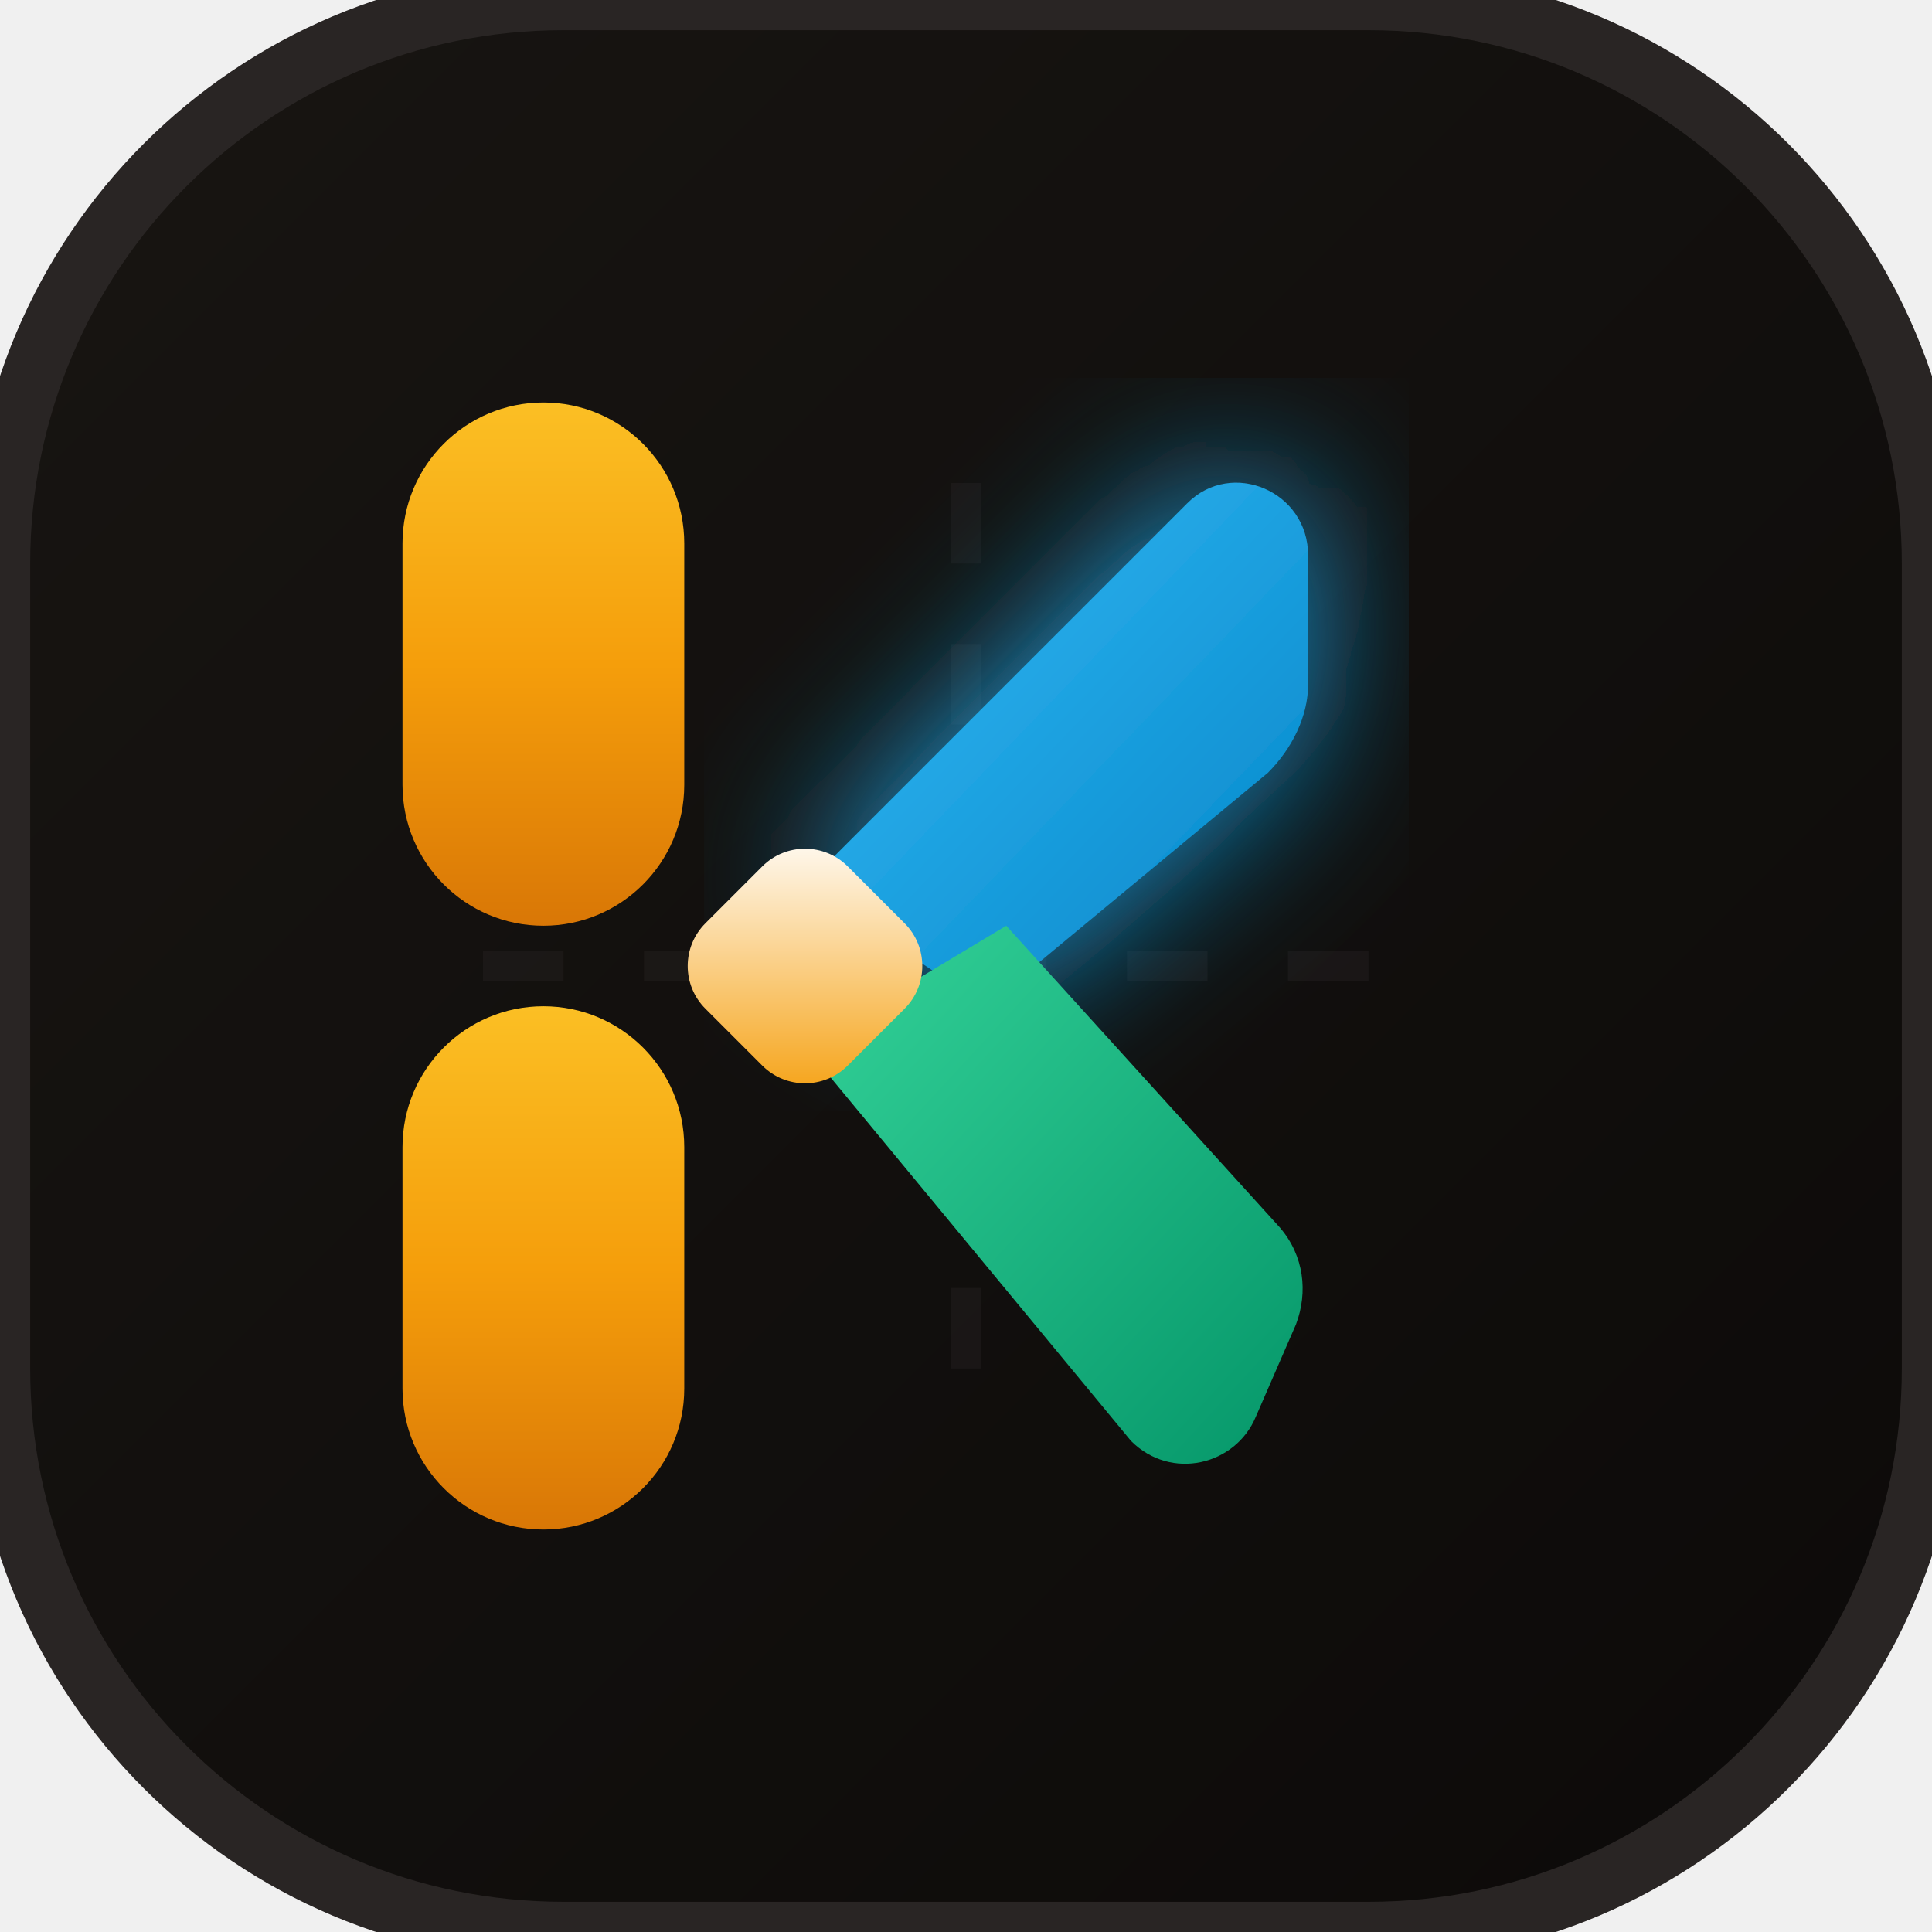
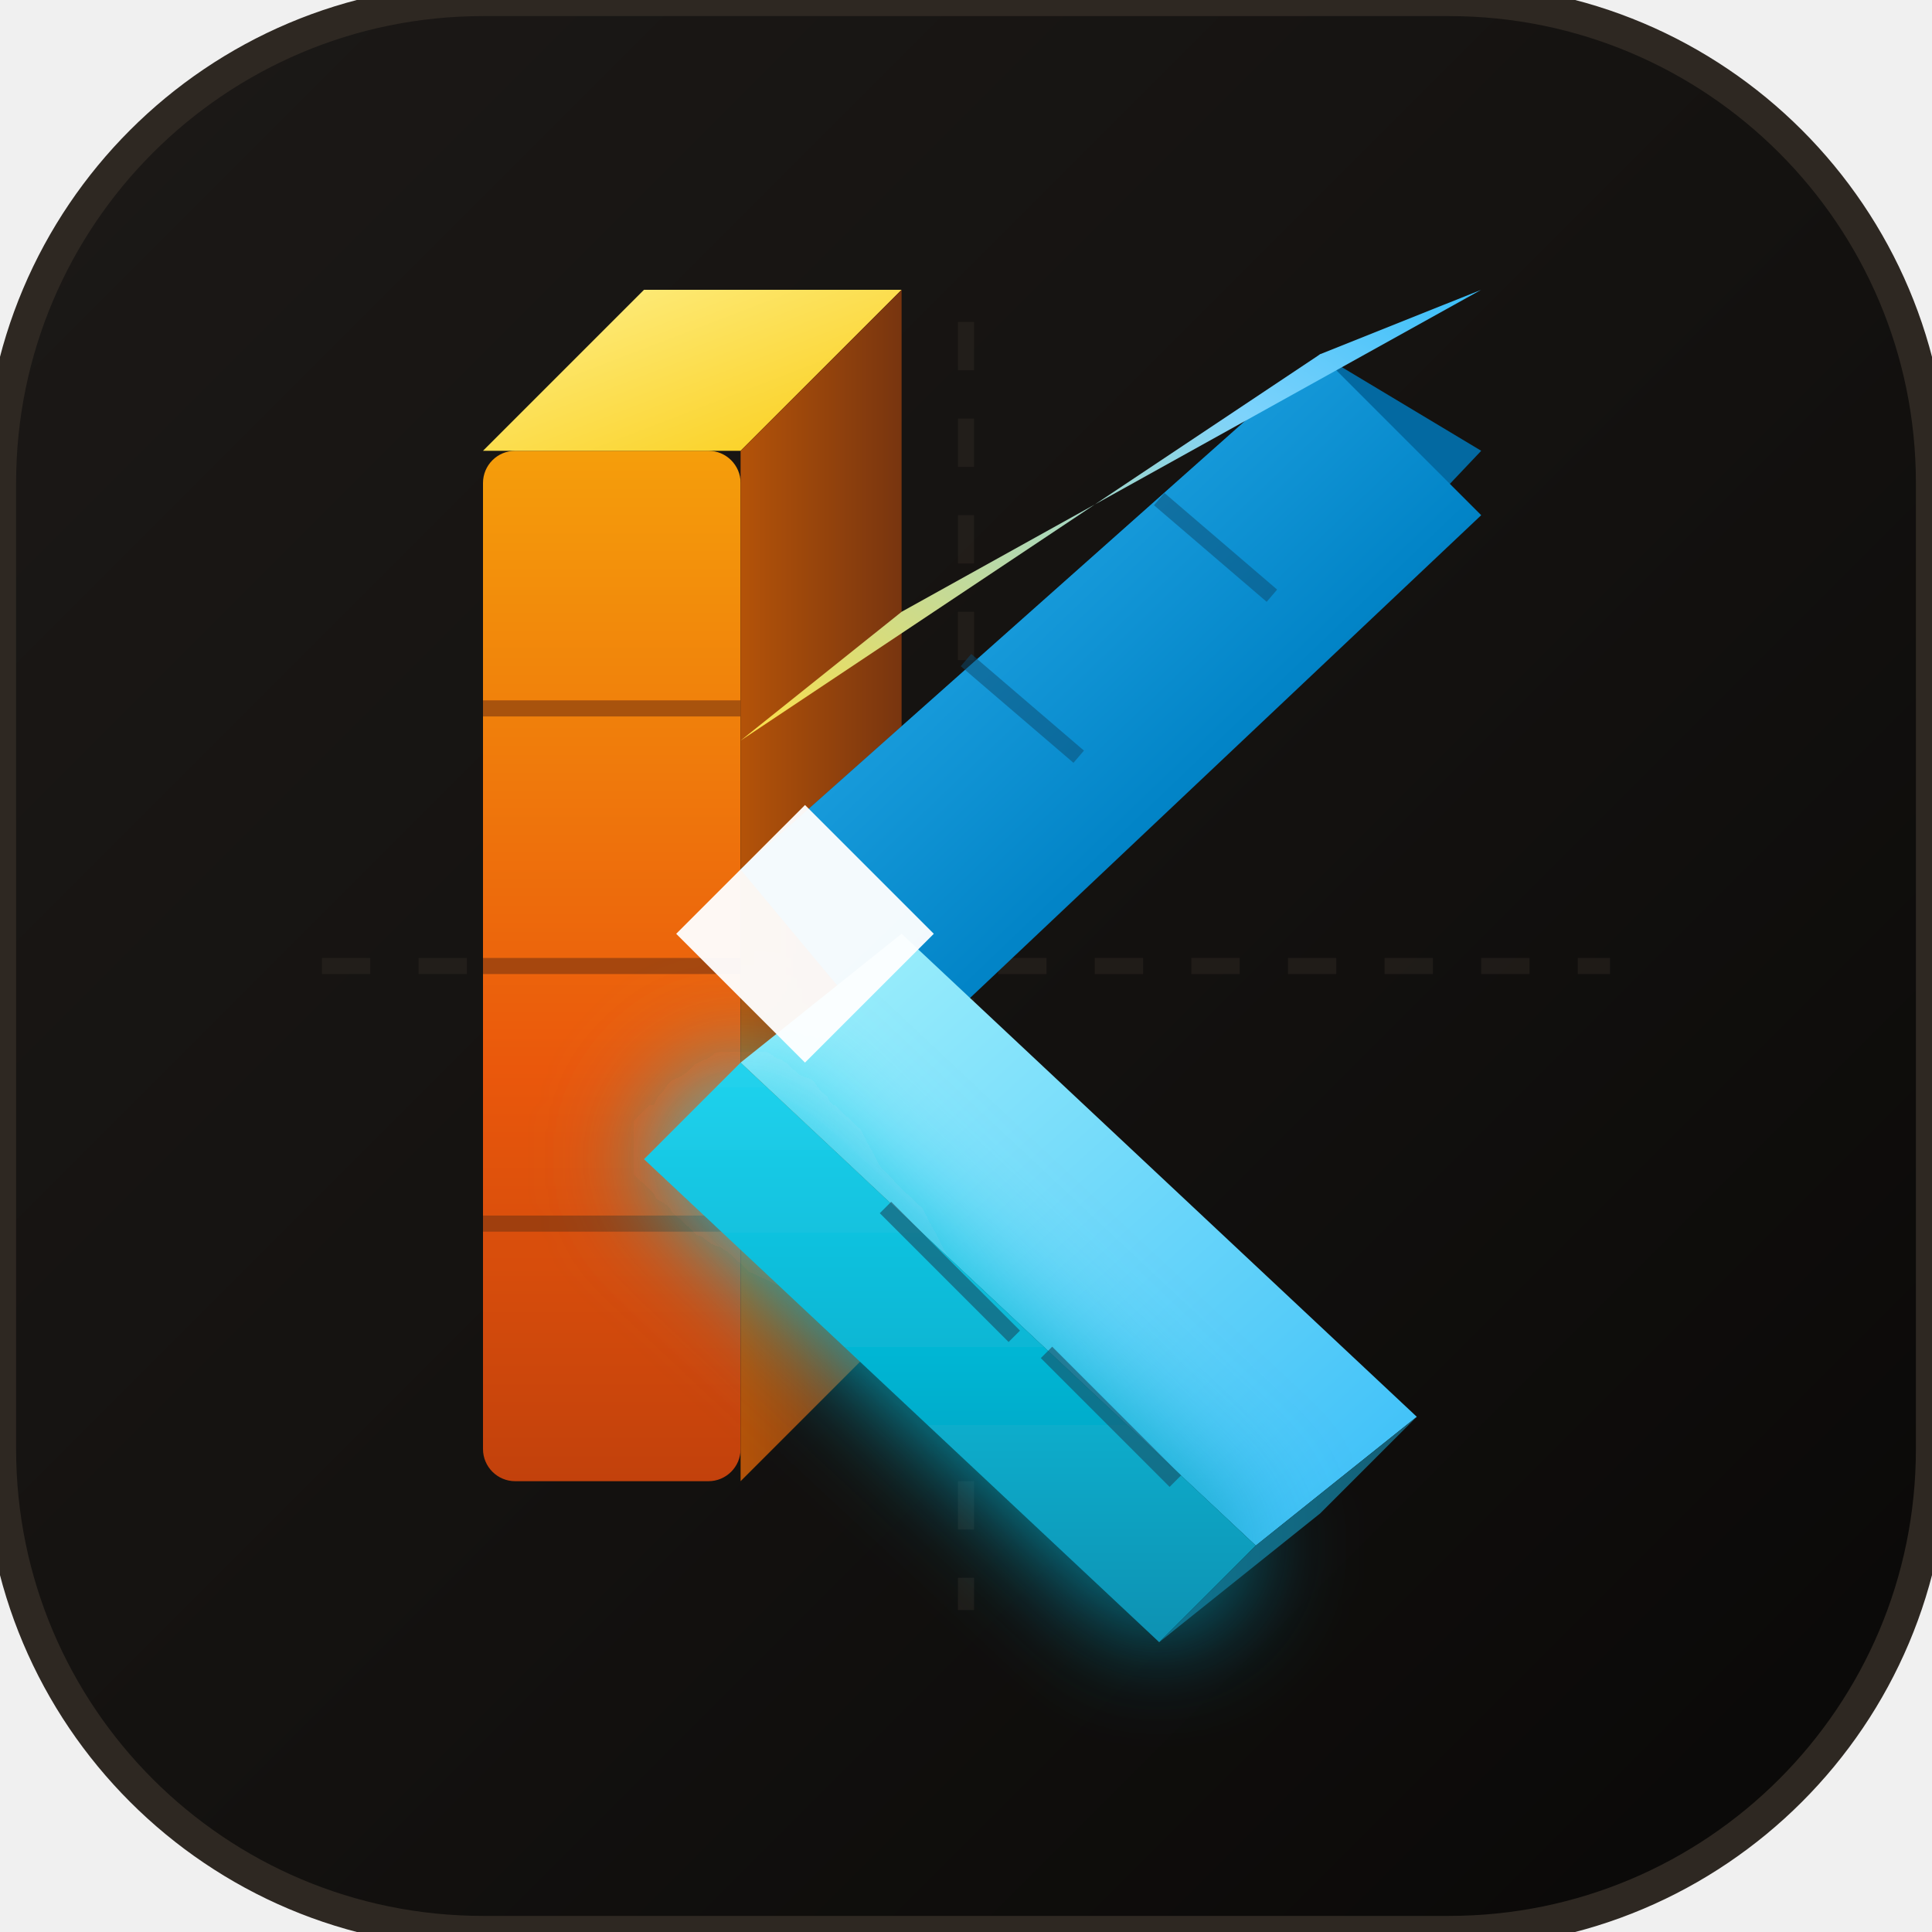
- <svg xmlns="http://www.w3.org/2000/svg" width="48" height="48" viewBox="0 0 48 48" fill="none">
+ <svg xmlns="http://www.w3.org/2000/svg" width="120" height="120" viewBox="0 0 120 120" fill="none">
  <defs>
-     <linearGradient id="kb-bg" x1="0%" y1="0%" x2="100%" y2="100%">
-       <stop offset="0%" stop-color="#181512" />
-       <stop offset="100%" stop-color="#0C0A09" />
+     <linearGradient id="kb-bg-grad" x1="0%" y1="0%" x2="100%" y2="100%">
+       <stop offset="0%" stop-color="#1C1917" />
+       <stop offset="50%" stop-color="#141210" />
+       <stop offset="100%" stop-color="#090807" />
    </linearGradient>
-     <linearGradient id="kb-stem" x1="0%" y1="0%" x2="0%" y2="100%">
-       <stop offset="0%" stop-color="#FBBF24" />
-       <stop offset="50%" stop-color="#F59E0B" />
-       <stop offset="100%" stop-color="#D97706" />
+     <linearGradient id="kb-gold-top" x1="0%" y1="0%" x2="100%" y2="100%">
+       <stop offset="0%" stop-color="#FEF08A" />
+       <stop offset="100%" stop-color="#FACC15" />
    </linearGradient>
-     <linearGradient id="kb-arm-top" x1="0%" y1="0%" x2="100%" y2="100%">
+     <linearGradient id="kb-amber-front" x1="0%" y1="0%" x2="0%" y2="100%">
+       <stop offset="0%" stop-color="#F59E0B" />
+       <stop offset="60%" stop-color="#EA580C" />
+       <stop offset="100%" stop-color="#C2410C" />
+     </linearGradient>
+     <linearGradient id="kb-amber-side" x1="0%" y1="0%" x2="100%" y2="0%">
+       <stop offset="0%" stop-color="#B45309" />
+       <stop offset="100%" stop-color="#78350F" />
+     </linearGradient>
+     <linearGradient id="kb-arm-top-face" x1="0%" y1="100%" x2="100%" y2="0%">
+       <stop offset="0%" stop-color="#FDE047" />
+       <stop offset="70%" stop-color="#7DD3FC" />
+       <stop offset="100%" stop-color="#38BDF8" />
+     </linearGradient>
+     <linearGradient id="kb-arm-top-front" x1="0%" y1="0%" x2="100%" y2="100%">
      <stop offset="0%" stop-color="#38BDF8" />
-       <stop offset="100%" stop-color="#0284C7" />
+       <stop offset="60%" stop-color="#0284C7" />
+       <stop offset="100%" stop-color="#0369A1" />
    </linearGradient>
-     <linearGradient id="kb-arm-bottom" x1="0%" y1="0%" x2="100%" y2="100%">
-       <stop offset="0%" stop-color="#34D399" />
-       <stop offset="100%" stop-color="#059669" />
+     <linearGradient id="kb-cyan-top" x1="0%" y1="0%" x2="100%" y2="100%">
+       <stop offset="0%" stop-color="#A5F3FC" />
+       <stop offset="100%" stop-color="#38BDF8" />
    </linearGradient>
-     <linearGradient id="kb-nexus" x1="0%" y1="0%" x2="100%" y2="100%">
-       <stop offset="0%" stop-color="#FFFFFF" />
-       <stop offset="100%" stop-color="#F59E0B" />
+     <linearGradient id="kb-cyan-front" x1="0%" y1="0%" x2="0%" y2="100%">
+       <stop offset="0%" stop-color="#22D3EE" />
+       <stop offset="50%" stop-color="#06B6D4" />
+       <stop offset="100%" stop-color="#0891B2" />
    </linearGradient>
-     <filter id="kb-glow" x="-20%" y="-20%" width="140%" height="140%">
-       <feGaussianBlur stdDeviation="2" result="blur" />
+     <linearGradient id="kb-cyan-side" x1="0%" y1="0%" x2="100%" y2="0%">
+       <stop offset="0%" stop-color="#0E7490" />
+       <stop offset="100%" stop-color="#155E75" />
+     </linearGradient>
+     <filter id="kb-neon-glow" x="-20%" y="-20%" width="140%" height="140%">
+       <feGaussianBlur stdDeviation="3.5" result="blur" />
      <feComposite in="SourceGraphic" in2="blur" operator="over" />
    </filter>
  </defs>
-   <rect width="48" height="48" rx="14" fill="url(#kb-bg)" stroke="#292524" stroke-width="1.5" />
-   <path d="M12 24H36" stroke="#292524" stroke-width="0.75" stroke-dasharray="2 2" stroke-opacity="0.4" />
-   <path d="M24 12V36" stroke="#292524" stroke-width="0.75" stroke-dasharray="2 2" stroke-opacity="0.4" />
-   <rect x="10" y="10" width="7" height="13" rx="3.5" fill="url(#kb-stem)" />
-   <rect x="10" y="25" width="7" height="13" rx="3.5" fill="url(#kb-stem)" />
-   <path d="M20 22L29.5 12.5C30.6 11.4 32.5 12.2 32.5 13.8V17C32.5 17.8 32.1 18.6 31.5 19.2L24.5 25L20 22Z" fill="url(#kb-arm-top)" filter="url(#kb-glow)" />
-   <path d="M20 26L25 23L31.8 30.5C32.4 31.2 32.5 32.1 32.2 32.9L31.2 35.2C30.7 36.4 29.1 36.8 28.1 35.8L20 26Z" fill="url(#kb-arm-bottom)" />
-   <rect x="17.5" y="21.5" width="5" height="5" rx="1.5" transform="rotate(45 20 24)" fill="url(#kb-nexus)" />
+   <rect width="120" height="120" rx="30" fill="url(#kb-bg-grad)" stroke="#2E2822" stroke-width="2" />
+   <path d="M20 60H100" stroke="#2E2822" stroke-width="1" stroke-dasharray="3 3" stroke-opacity="0.5" />
+   <path d="M60 20V100" stroke="#2E2822" stroke-width="1" stroke-dasharray="3 3" stroke-opacity="0.5" />
+   <g transform="translate(4, 0)">
+     <rect x="26" y="28" width="16" height="64" rx="2" fill="url(#kb-amber-front)" />
+     <line x1="26" y1="44" x2="42" y2="44" stroke="#78350F" stroke-width="1" stroke-opacity="0.6" />
+     <line x1="26" y1="60" x2="42" y2="60" stroke="#78350F" stroke-width="1" stroke-opacity="0.6" />
+     <line x1="26" y1="76" x2="42" y2="76" stroke="#78350F" stroke-width="1" stroke-opacity="0.6" />
+     <polygon points="26,28 36,18 52,18 42,28" fill="url(#kb-gold-top)" />
+     <polygon points="42,28 52,18 52,82 42,92" fill="url(#kb-amber-side)" />
+     <polygon points="42,54 78,22 88,28 52,66" fill="#0369A1" />
+     <polygon points="42,54 78,22 88,32 52,66" fill="url(#kb-arm-top-front)" />
+     <polygon points="42,46 52,38 88,18 78,22" fill="url(#kb-arm-top-face)" />
+     <line x1="56" y1="41" x2="63" y2="47" stroke="#0C4A6E" stroke-width="1" stroke-opacity="0.5" />
+     <line x1="68" y1="31" x2="75" y2="37" stroke="#0C4A6E" stroke-width="1" stroke-opacity="0.5" />
+     <polygon points="42,66 52,58 84,88 74,96" fill="url(#kb-cyan-top)" />
+     <polygon points="42,66 74,96 68,102 36,72" fill="url(#kb-cyan-front)" filter="url(#kb-neon-glow)" />
+     <polygon points="74,96 84,88 78,94 68,102" fill="url(#kb-cyan-side)" />
+     <line x1="51" y1="75" x2="59" y2="83" stroke="#164E63" stroke-width="1" stroke-opacity="0.6" />
+     <line x1="61" y1="84" x2="69" y2="92" stroke="#164E63" stroke-width="1" stroke-opacity="0.6" />
+     <polygon points="38,58 46,50 54,58 46,66" fill="#FFFFFF" opacity="0.95" />
+   </g>
</svg>
